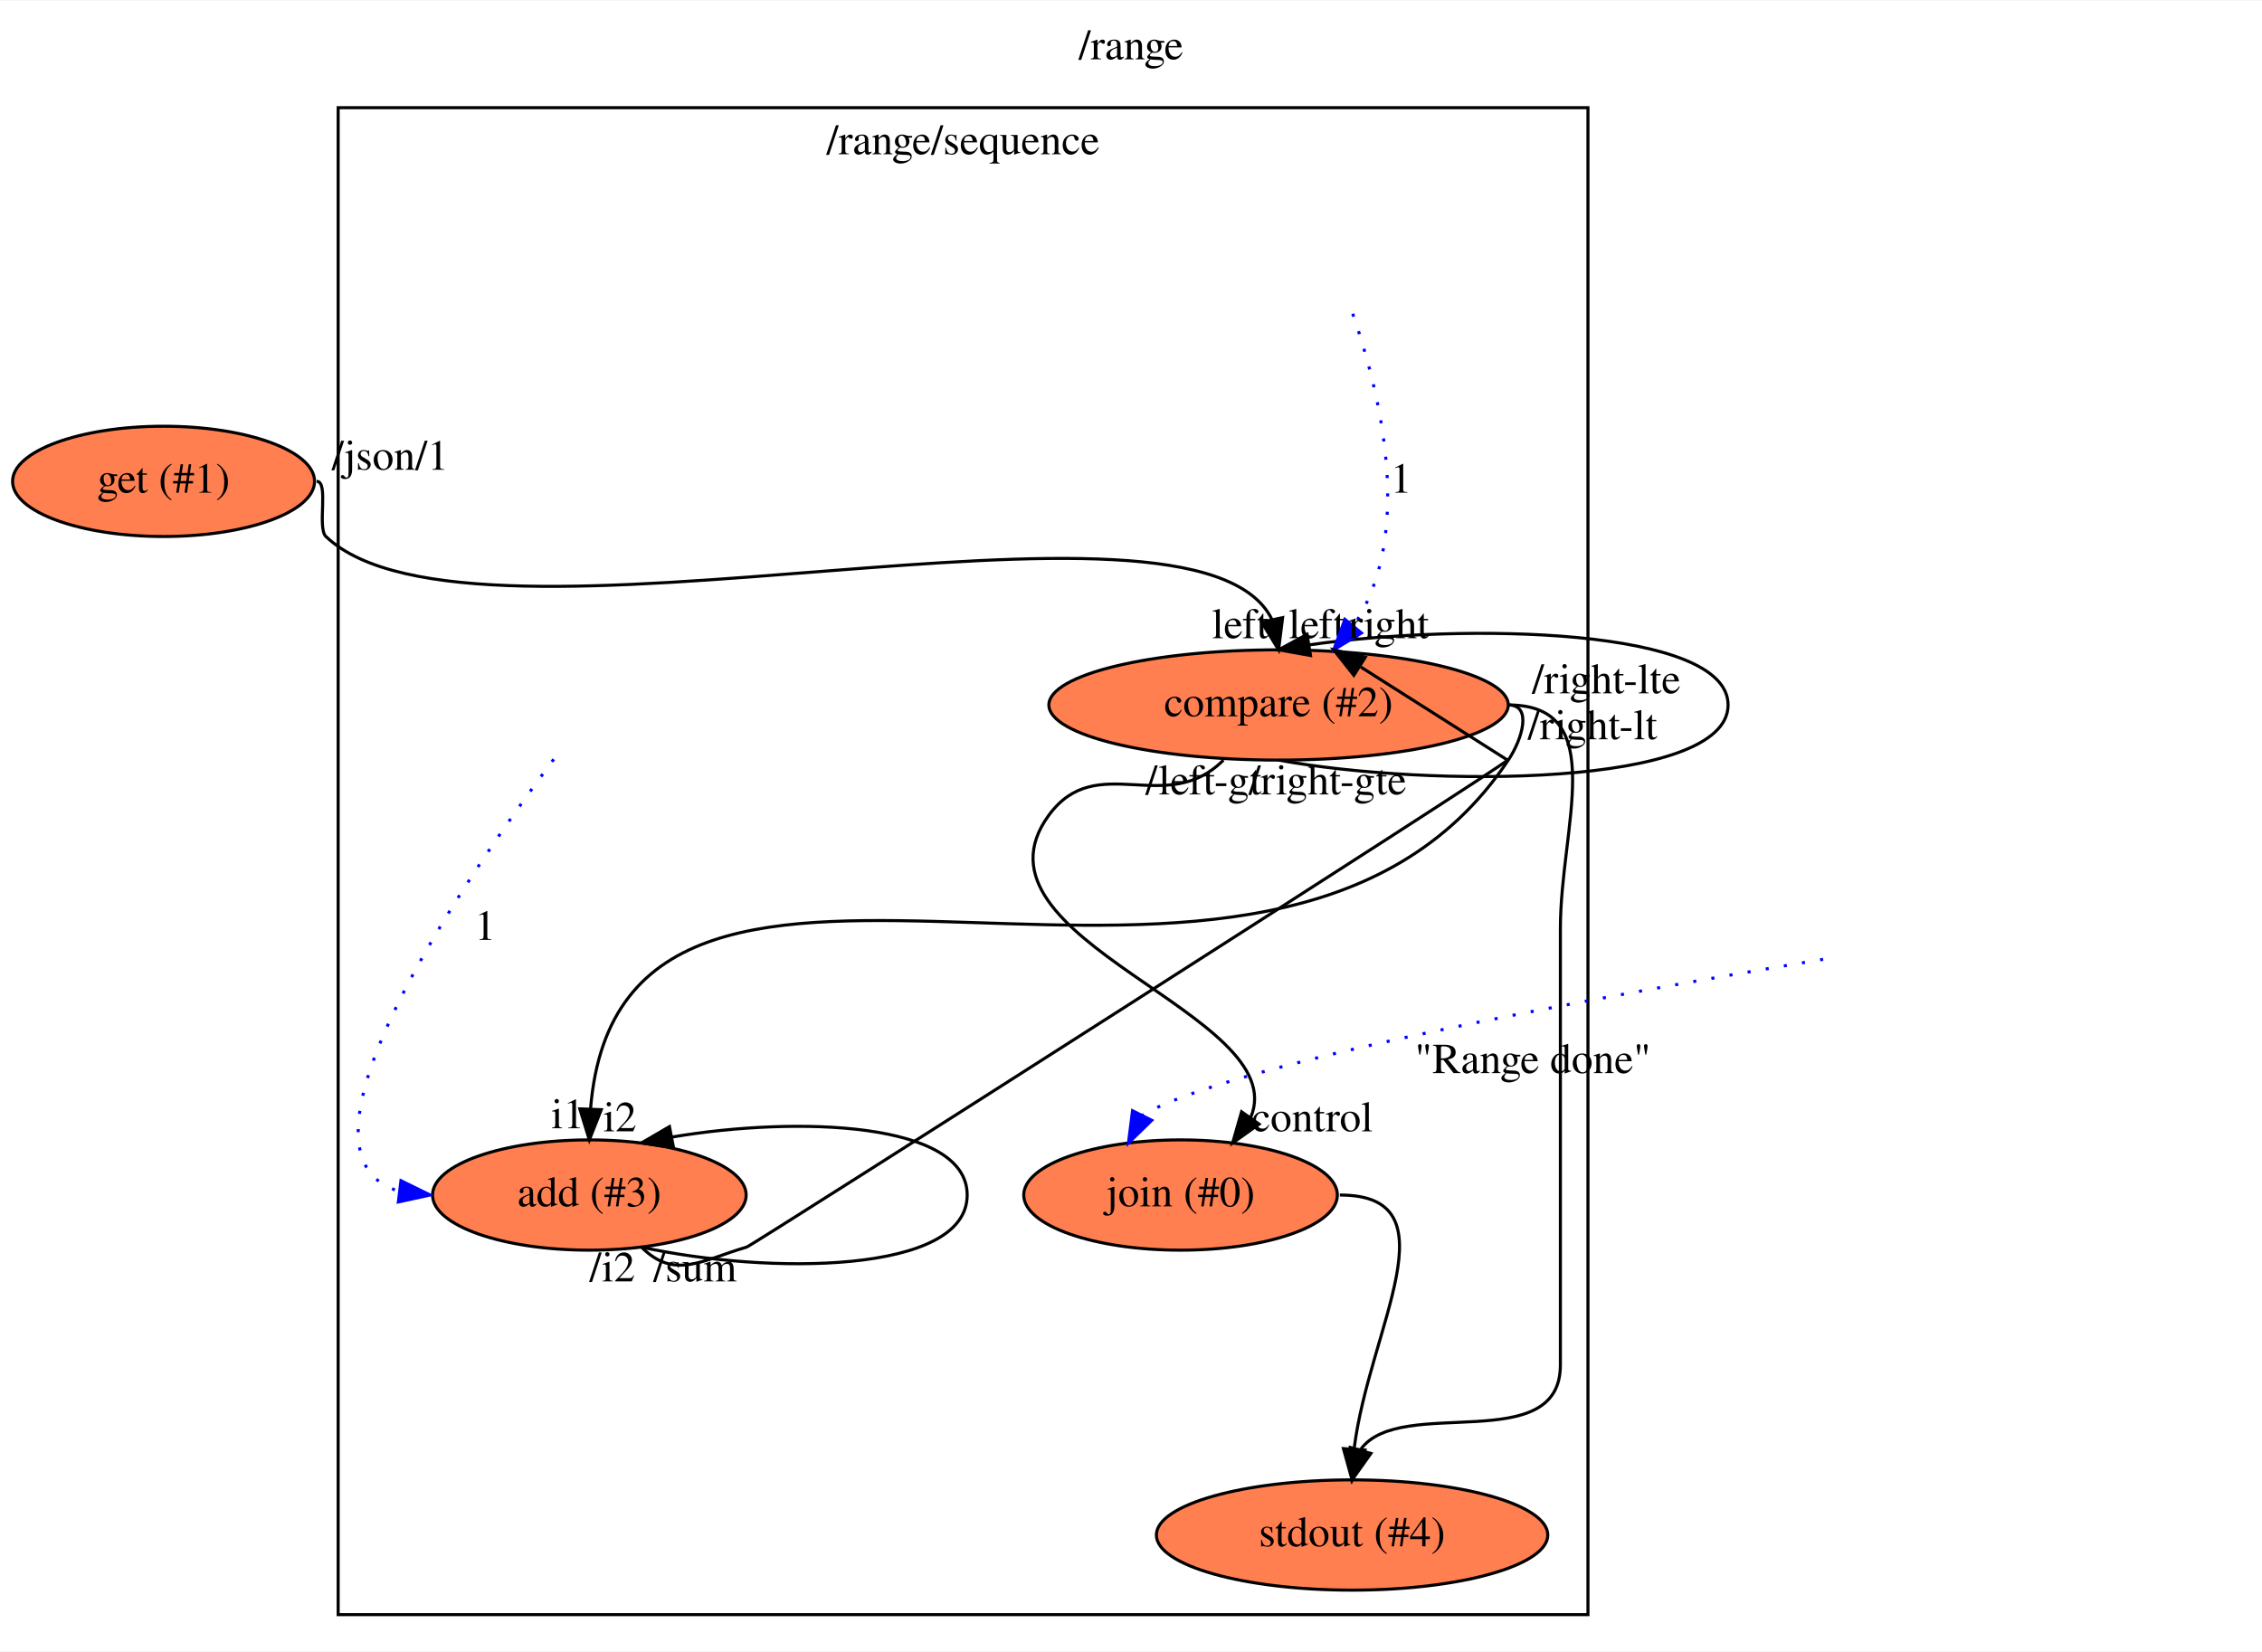
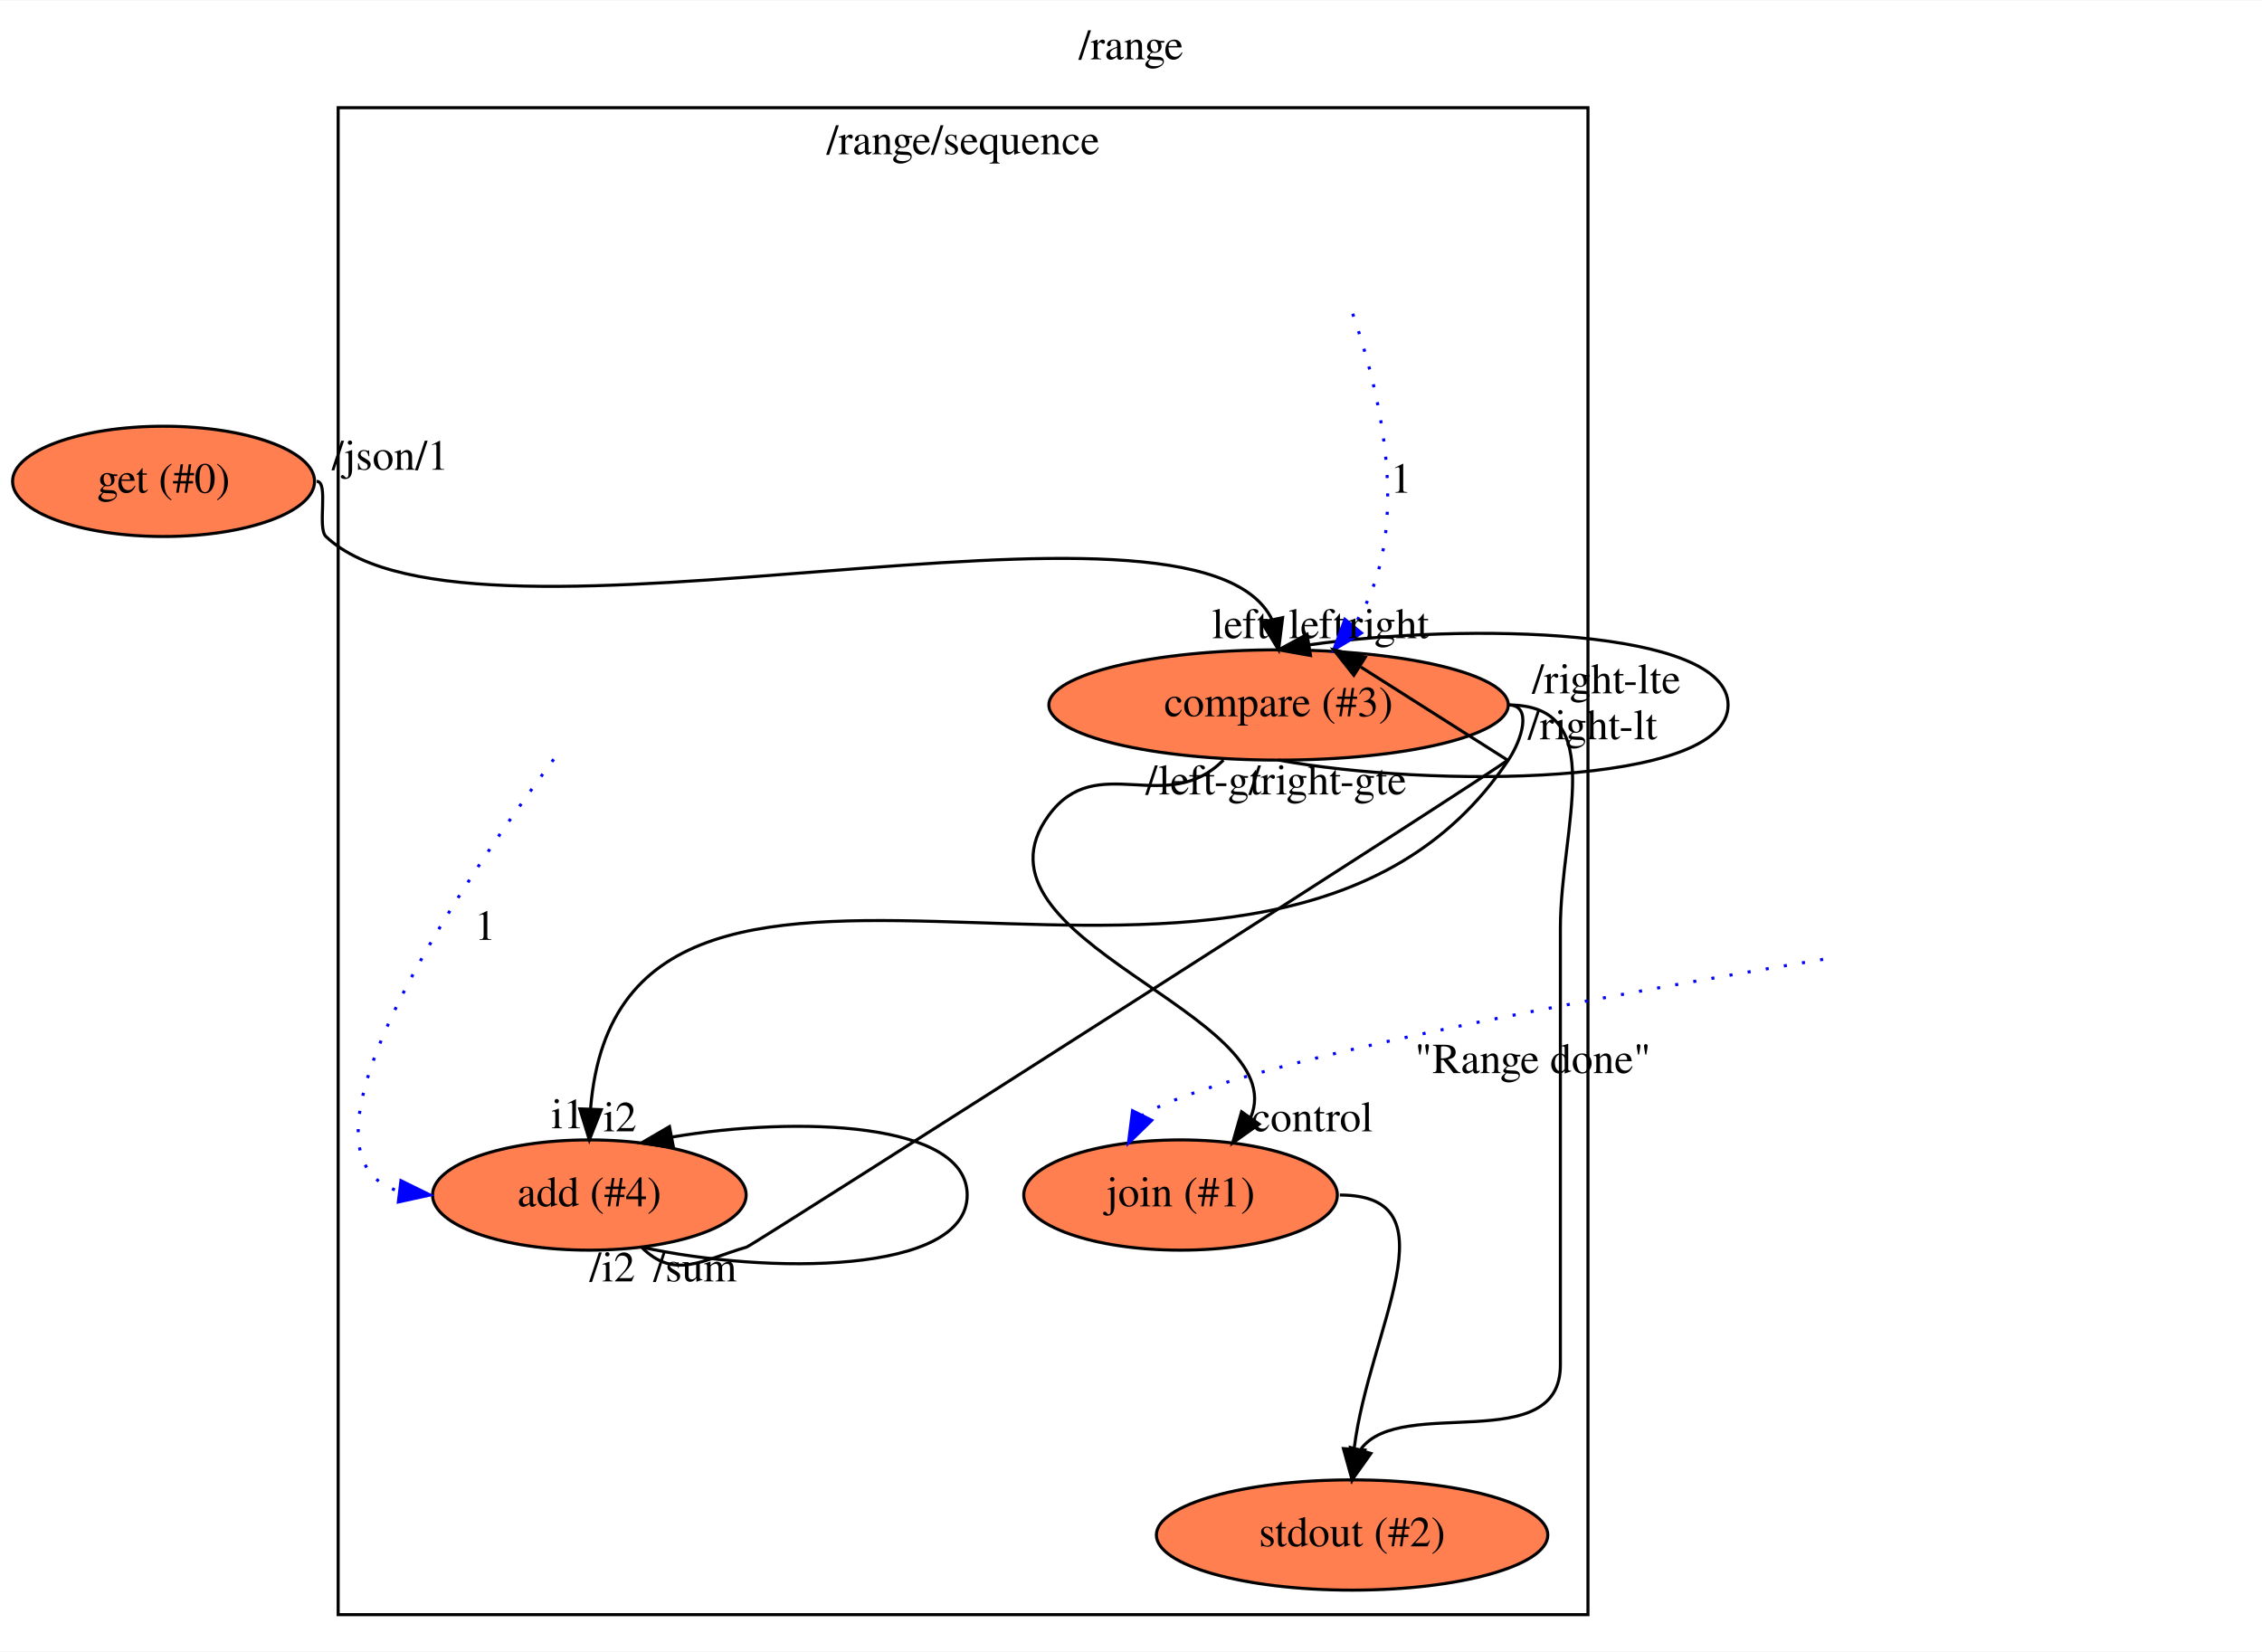
<svg xmlns="http://www.w3.org/2000/svg" xmlns:xlink="http://www.w3.org/1999/xlink" width="738pt" height="539pt" viewBox="0.00 0.00 738.44 539.00">
  <g id="graph0" class="graph" transform="scale(1 1) rotate(0) translate(4 535)">
    <polygon fill="#ffffff" stroke="transparent" points="-4,4 -4,-535 734.439,-535 734.439,4 -4,4" />
    <text text-anchor="middle" x="365.219" y="-515.8" font-family="Times,serif" font-size="14.00" fill="#000000">/range</text>
    <g id="clust1" class="cluster">
      <polygon fill="none" stroke="#000000" points="106.396,-8 106.396,-500 514.396,-500 514.396,-8 106.396,-8" />
      <text text-anchor="middle" x="310.396" y="-484.8" font-family="Times,serif" font-size="14.00" fill="#000000">/range/sequence</text>
    </g>
    <g id="node1" class="node">
      <g id="a_node1">
-         <a xlink:href="file:///home/travis/build/andrewdavidmackenzie/flow/flowr/src/lib/flowruntime/args/get.html" xlink:title="get (#1)">
+         <a xlink:href="file:///home/travis/build/andrewdavidmackenzie/flow/flowr/src/lib/flowruntime/args/get.html" xlink:title="get (#0)">
          <ellipse fill="#ff7f50" stroke="#000000" cx="49.396" cy="-378" rx="49.291" ry="18" />
-           <text text-anchor="middle" x="49.396" y="-374.3" font-family="Times,serif" font-size="14.00" fill="#000000">get (#1)</text>
+           <text text-anchor="middle" x="49.396" y="-374.3" font-family="Times,serif" font-size="14.00" fill="#000000">get (#0)</text>
        </a>
      </g>
    </g>
    <g id="node2" class="node">
      <g id="a_node2">
-         <a xlink:href="file:///home/travis/build/andrewdavidmackenzie/flow/flowstdlib/control/compare_switch/compare_switch.html" xlink:title="compare (#2)">
+         <a xlink:href="file:///home/travis/build/andrewdavidmackenzie/flow/flowstdlib/control/compare_switch/compare_switch.html" xlink:title="compare (#3)">
          <ellipse fill="#ff7f50" stroke="#000000" cx="413.396" cy="-305" rx="74.987" ry="18" />
-           <text text-anchor="middle" x="413.396" y="-301.3" font-family="Times,serif" font-size="14.00" fill="#000000">compare (#2)</text>
+           <text text-anchor="middle" x="413.396" y="-301.3" font-family="Times,serif" font-size="14.00" fill="#000000">compare (#3)</text>
        </a>
      </g>
    </g>
    <g id="edge1" class="edge">
      <path fill="none" stroke="#000000" d="M99.396,-378C103.451,-378 99.462,-362.8 102.396,-360 150.09,-314.484 386.49,-384.45 411.29,-332.798" />
      <polygon fill="#000000" stroke="#000000" points="414.716,-333.512 413.396,-323 407.873,-332.041 414.716,-333.512" />
      <text text-anchor="middle" x="400.896" y="-326.8" font-family="Times,serif" font-size="14.00" fill="#000000">left</text>
      <text text-anchor="middle" x="123.396" y="-381.8" font-family="Times,serif" font-size="14.00" fill="#000000">/json/1</text>
    </g>
    <g id="edge4" class="edge">
      <path fill="none" stroke="#000000" d="M413.396,-287C462.31,-278 560.139,-278 560.139,-305 560.139,-330.26 474.514,-331.888 423.424,-324.623" />
      <polygon fill="#000000" stroke="#000000" points="423.826,-321.143 413.396,-323 422.708,-328.053 423.826,-321.143" />
      <text text-anchor="middle" x="425.896" y="-326.8" font-family="Times,serif" font-size="14.00" fill="#000000">left</text>
      <text text-anchor="middle" x="388.896" y="-275.8" font-family="Times,serif" font-size="14.00" fill="#000000">/left-gt</text>
    </g>
    <g id="node4" class="node">
      <g id="a_node4">
-         <a xlink:href="file:///home/travis/build/andrewdavidmackenzie/flow/flowr/src/lib/flowruntime/stdio/stdout.html" xlink:title="stdout (#4)">
+         <a xlink:href="file:///home/travis/build/andrewdavidmackenzie/flow/flowr/src/lib/flowruntime/stdio/stdout.html" xlink:title="stdout (#2)">
          <ellipse fill="#ff7f50" stroke="#000000" cx="437.396" cy="-34" rx="63.889" ry="18" />
-           <text text-anchor="middle" x="437.396" y="-30.3" font-family="Times,serif" font-size="14.00" fill="#000000">stdout (#4)</text>
+           <text text-anchor="middle" x="437.396" y="-30.3" font-family="Times,serif" font-size="14.00" fill="#000000">stdout (#2)</text>
        </a>
      </g>
    </g>
    <g id="edge3" class="edge">
      <path fill="none" stroke="#000000" d="M488.396,-305C521.708,-305 505.396,-265.313 505.396,-232 505.396,-232 505.396,-232 505.396,-89.5 505.396,-59.301 453.333,-79.663 440.317,-62.105" />
      <polygon fill="#000000" stroke="#000000" points="443.536,-60.634 437.396,-52 436.811,-62.579 443.536,-60.634" />
      <text text-anchor="middle" x="520.396" y="-308.8" font-family="Times,serif" font-size="14.00" fill="#000000">/right-lte</text>
    </g>
    <g id="node5" class="node">
      <g id="a_node5">
-         <a xlink:href="file:///home/travis/build/andrewdavidmackenzie/flow/flowstdlib/math/add/add.html" xlink:title="add (#3)">
+         <a xlink:href="file:///home/travis/build/andrewdavidmackenzie/flow/flowstdlib/math/add/add.html" xlink:title="add (#4)">
          <ellipse fill="#ff7f50" stroke="#000000" cx="188.396" cy="-145" rx="51.191" ry="18" />
-           <text text-anchor="middle" x="188.396" y="-141.3" font-family="Times,serif" font-size="14.00" fill="#000000">add (#3)</text>
+           <text text-anchor="middle" x="188.396" y="-141.3" font-family="Times,serif" font-size="14.00" fill="#000000">add (#4)</text>
        </a>
      </g>
    </g>
    <g id="edge5" class="edge">
      <path fill="none" stroke="#000000" d="M488.396,-305C496.396,-305 492.843,-293.65 488.396,-287 410.154,-169.999 199.045,-300.583 188.783,-173.066" />
      <polygon fill="#000000" stroke="#000000" points="192.278,-172.858 188.396,-163 185.283,-173.127 192.278,-172.858" />
      <text text-anchor="middle" x="181.396" y="-166.8" font-family="Times,serif" font-size="14.00" fill="#000000">i1</text>
      <text text-anchor="middle" x="515.896" y="-293.8" font-family="Times,serif" font-size="14.00" fill="#000000">/right-lt</text>
    </g>
    <g id="node6" class="node">
      <g id="a_node6">
-         <a xlink:href="file:///home/travis/build/andrewdavidmackenzie/flow/flowstdlib/control/join/join.html" xlink:title="join (#0)">
+         <a xlink:href="file:///home/travis/build/andrewdavidmackenzie/flow/flowstdlib/control/join/join.html" xlink:title="join (#1)">
          <ellipse fill="#ff7f50" stroke="#000000" cx="381.396" cy="-145" rx="51.191" ry="18" />
-           <text text-anchor="middle" x="381.396" y="-141.3" font-family="Times,serif" font-size="14.00" fill="#000000">join (#0)</text>
+           <text text-anchor="middle" x="381.396" y="-141.3" font-family="Times,serif" font-size="14.00" fill="#000000">join (#1)</text>
        </a>
      </g>
    </g>
    <g id="edge6" class="edge">
      <path fill="none" stroke="#000000" d="M395.396,-287C376.61,-268.215 354.1,-290.428 338.396,-269 308.558,-228.288 418.433,-204.293 404.317,-170.365" />
      <polygon fill="#000000" stroke="#000000" points="407.03,-168.14 398.396,-162 401.317,-172.184 407.03,-168.14" />
      <text text-anchor="middle" x="424.396" y="-165.8" font-family="Times,serif" font-size="14.00" fill="#000000">control</text>
      <text text-anchor="middle" x="429.396" y="-275.8" font-family="Times,serif" font-size="14.00" fill="#000000">/right-gte</text>
    </g>
    <g id="edge2" class="edge">
      <path fill="none" stroke="#0000ff" stroke-dasharray="1,5" d="M437.608,-432.726C446.453,-407.208 457.964,-360.689 437.916,-330.921" />
      <polygon fill="#0000ff" stroke="#0000ff" points="440.453,-328.496 431.396,-323 435.049,-332.945 440.453,-328.496" />
      <text text-anchor="middle" x="453.396" y="-374.3" font-family="Times,serif" font-size="14.00" fill="#000000">1</text>
    </g>
    <g id="edge9" class="edge">
      <path fill="none" stroke="#000000" d="M205.396,-128C216.189,-117.206 225.091,-123.713 239.741,-128 241.707,-128.575 487.156,-285.203 488.139,-287 488.139,-287 456.221,-307.25 440.262,-317.375" />
      <polygon fill="#000000" stroke="#000000" points="437.965,-314.687 431.396,-323 441.715,-320.598 437.965,-314.687" />
      <text text-anchor="middle" x="449.396" y="-326.8" font-family="Times,serif" font-size="14.00" fill="#000000">right</text>
      <text text-anchor="middle" x="222.896" y="-116.8" font-family="Times,serif" font-size="14.00" fill="#000000">/sum</text>
    </g>
    <g id="edge8" class="edge">
      <path fill="none" stroke="#000000" d="M205.396,-128C246.511,-119 311.741,-119 311.741,-145 311.741,-168.969 256.305,-170.841 215.431,-163.936" />
      <polygon fill="#000000" stroke="#000000" points="215.878,-160.458 205.396,-162 214.551,-167.331 215.878,-160.458" />
      <text text-anchor="middle" x="198.396" y="-165.8" font-family="Times,serif" font-size="14.00" fill="#000000">i2</text>
      <text text-anchor="middle" x="195.896" y="-116.8" font-family="Times,serif" font-size="14.00" fill="#000000">/i2</text>
    </g>
    <g id="edge11" class="edge">
      <path fill="none" stroke="#000000" d="M433.396,-145C471.373,-145 442.997,-101.494 438.086,-62.354" />
      <polygon fill="#000000" stroke="#000000" points="441.553,-61.745 437.396,-52 434.569,-62.211 441.553,-61.745" />
    </g>
    <g id="edge7" class="edge">
      <path fill="none" stroke="#0000ff" stroke-dasharray="1,5" d="M176.758,-287.266C147.71,-248.293 85.597,-157.724 126.443,-146.211" />
      <polygon fill="#0000ff" stroke="#0000ff" points="126.892,-149.682 136.396,-145 126.046,-142.734 126.892,-149.682" />
      <text text-anchor="middle" x="154.396" y="-228.3" font-family="Times,serif" font-size="14.00" fill="#000000">1</text>
    </g>
    <g id="edge10" class="edge">
      <path fill="none" stroke="#0000ff" stroke-dasharray="1,5" d="M591.161,-221.95C515.721,-209.399 396.317,-187.568 368.889,-171.021" />
      <polygon fill="#0000ff" stroke="#0000ff" points="371.987,-169.391 364.396,-162 365.721,-172.512 371.987,-169.391" />
      <text text-anchor="middle" x="496.396" y="-184.8" font-family="Times,serif" font-size="14.00" fill="#000000">"Range done"</text>
    </g>
  </g>
</svg>
